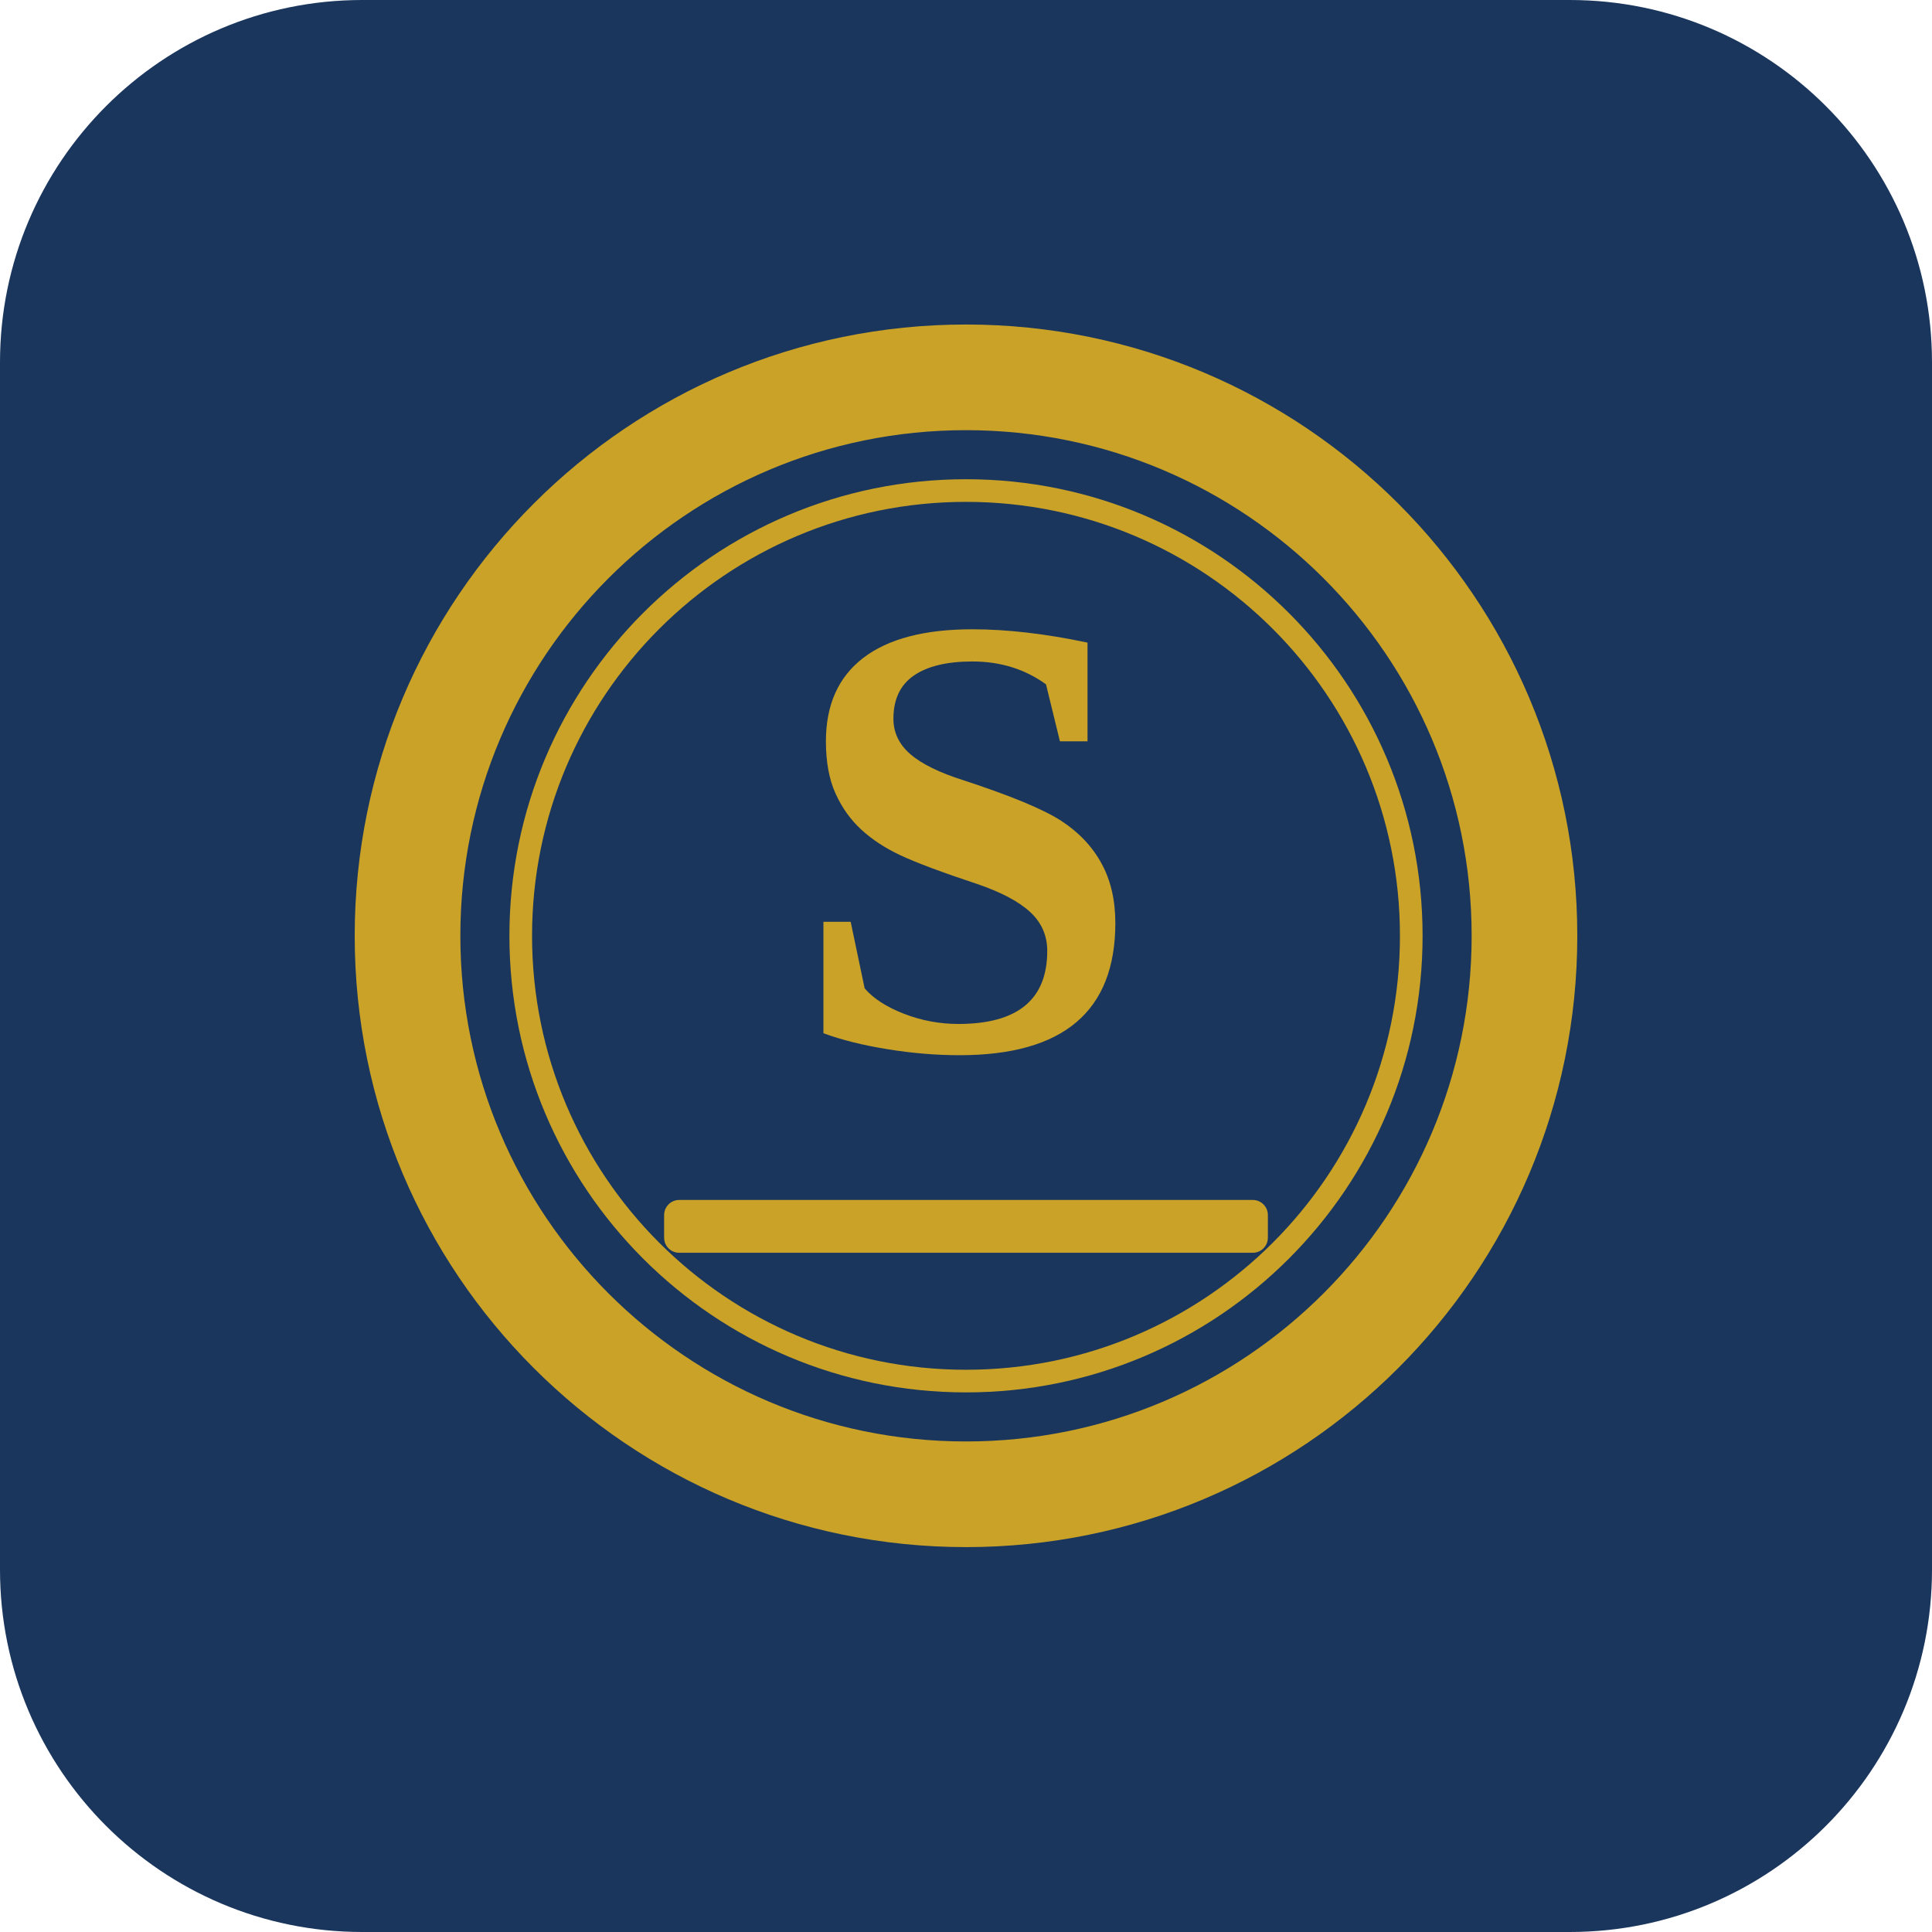
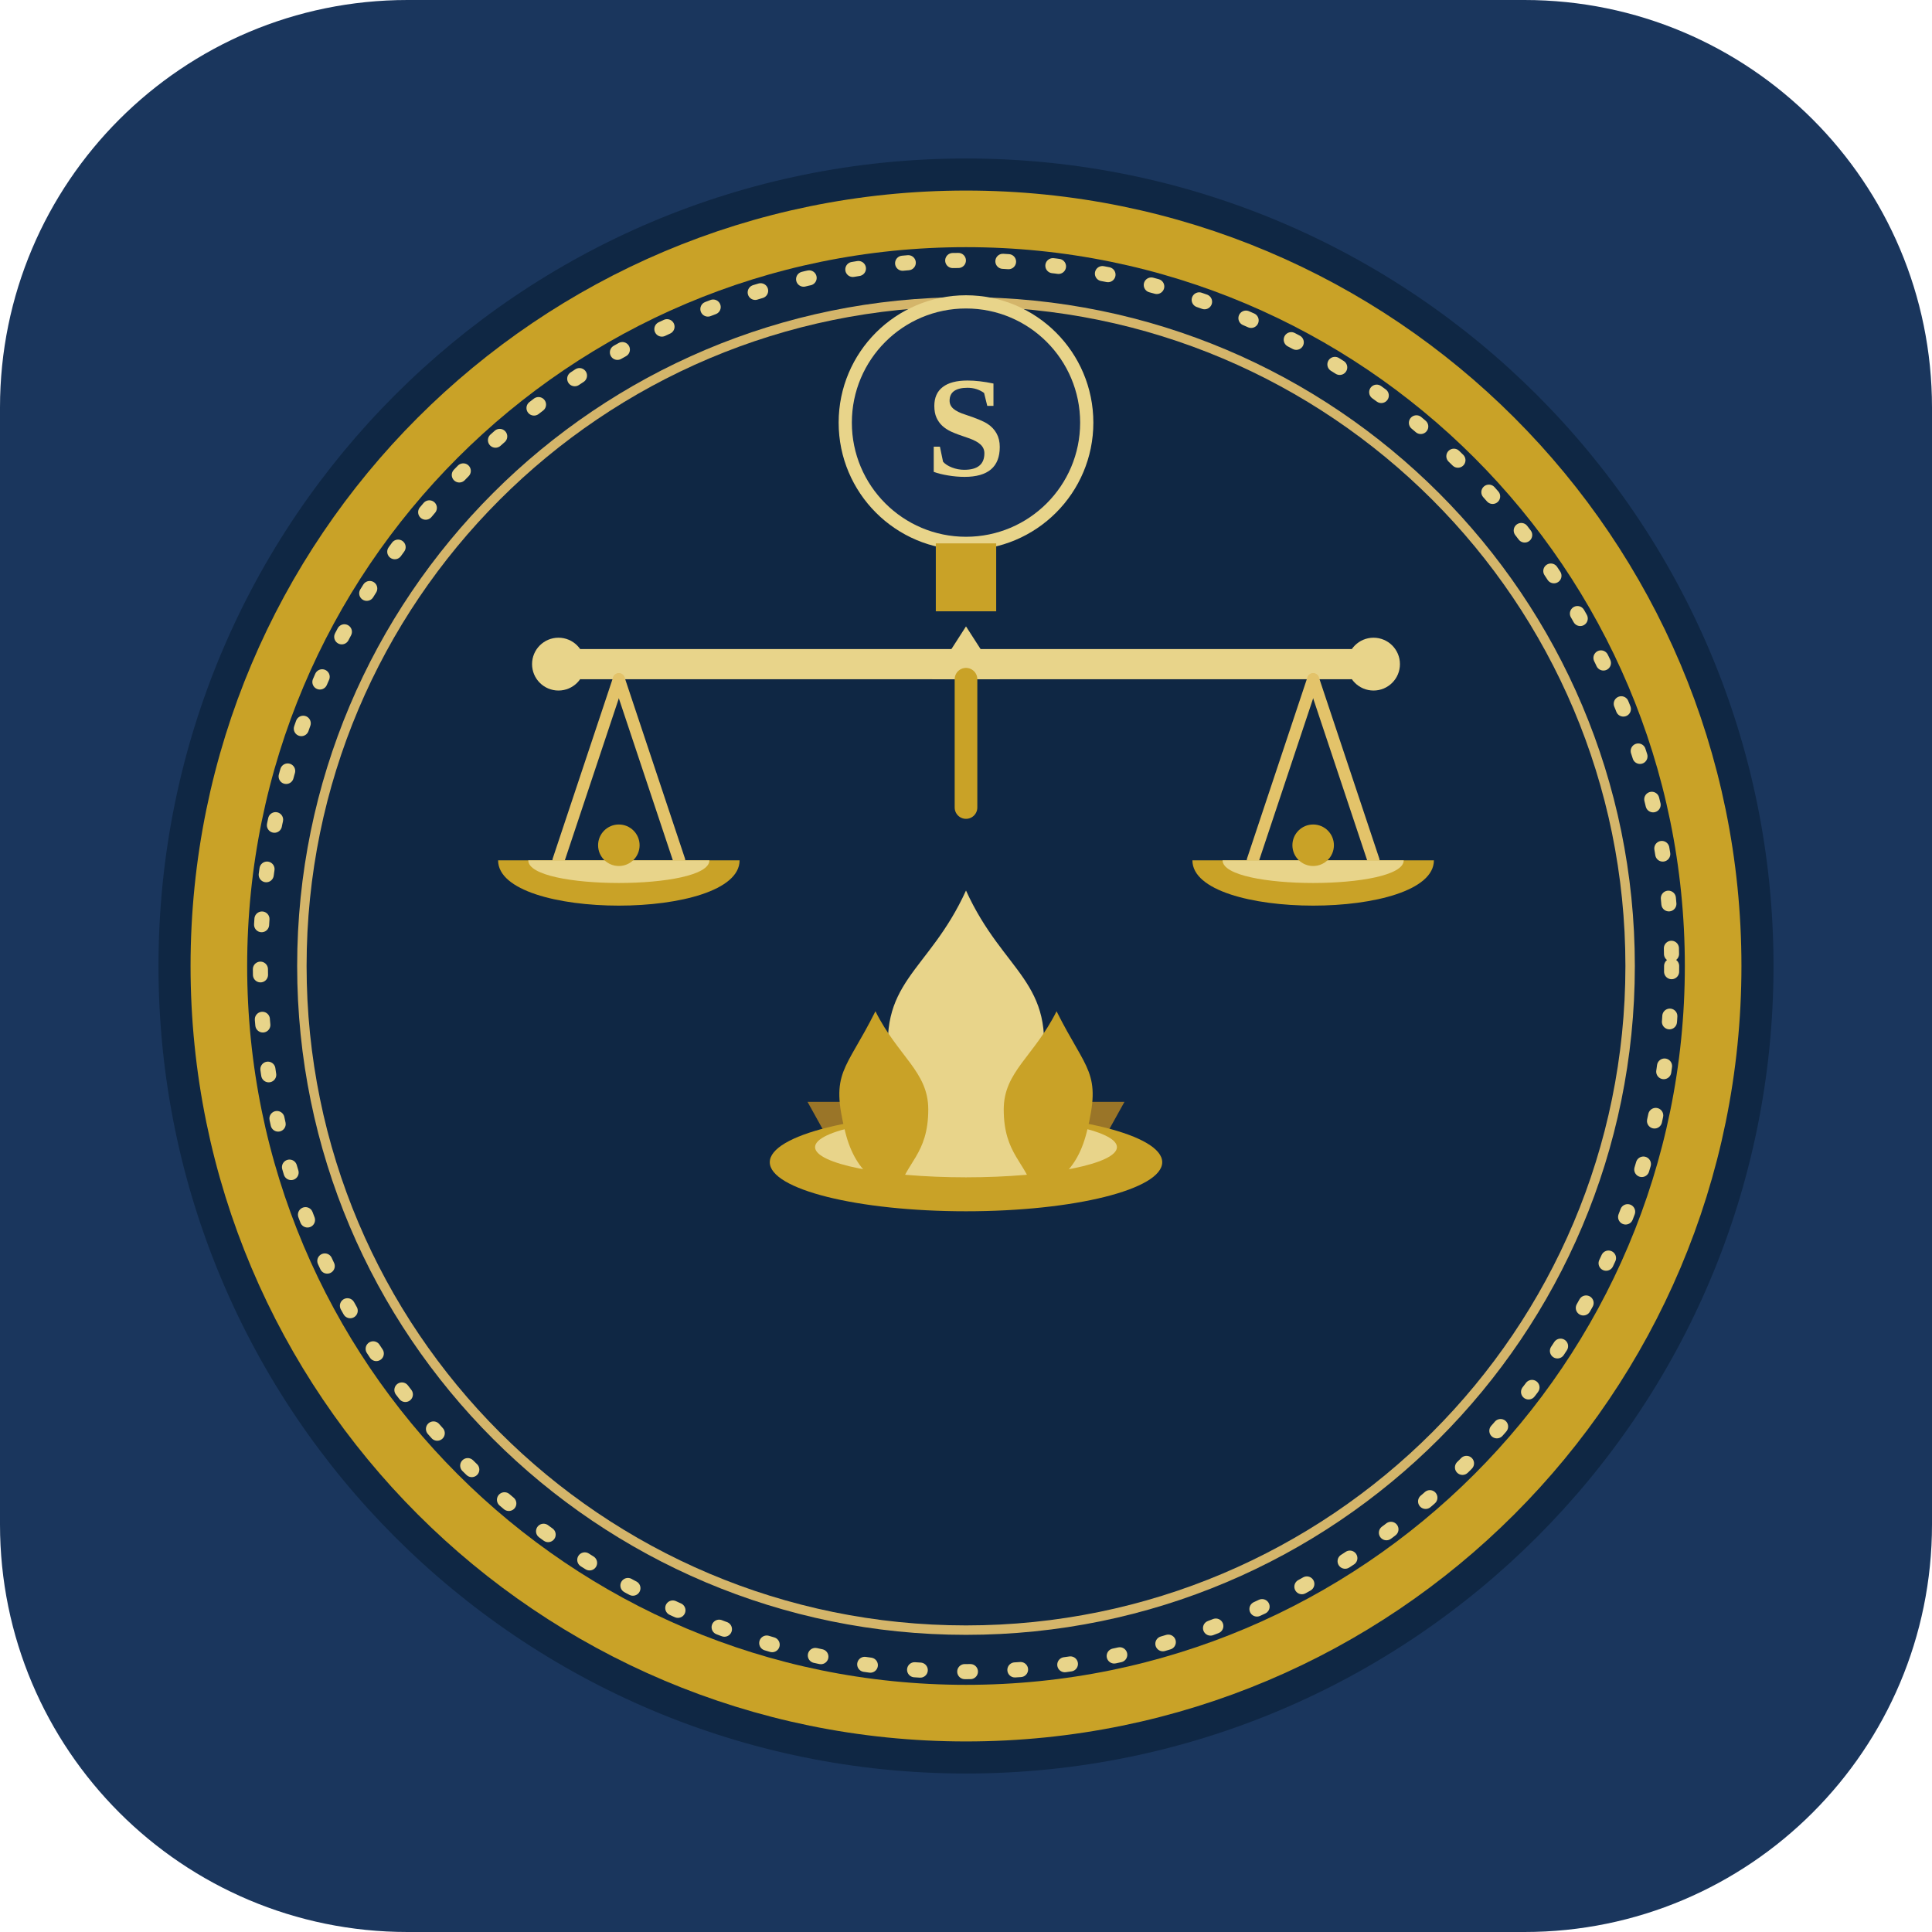
- <svg xmlns="http://www.w3.org/2000/svg" viewBox="0 0 512 512" role="img" aria-label="Shrija">
-   <rect width="512" height="512" rx="96" fill="#1a365d" />
-   <circle cx="256" cy="248" r="148" fill="none" stroke="#c9a227" stroke-width="28" />
-   <circle cx="256" cy="248" r="118" fill="none" stroke="#c9a227" stroke-width="6" />
-   <text x="256" y="278" text-anchor="middle" font-family="Georgia, 'Times New Roman', serif" font-size="168" font-weight="700" fill="#c9a227">S</text>
-   <rect x="176" y="318" width="160" height="14" rx="4" fill="#c9a227" />
+ <svg xmlns="http://www.w3.org/2000/svg" viewBox="0 0 512 512" role="img" aria-label="Shrija Hallmark Suite">
+   <rect width="512" height="512" rx="108" fill="#1a365d" />
+   <circle cx="256" cy="256" r="214" fill="#0f2744" />
+   <circle cx="256" cy="256" r="198" fill="none" stroke="#c9a227" stroke-width="15" />
+   <circle cx="256" cy="256" r="176" fill="none" stroke="#d4b56a" stroke-width="2.5" />
+   <circle cx="256" cy="256" r="187" fill="none" stroke="#e8d48a" stroke-width="4" stroke-dasharray="1.5 11.8" stroke-linecap="round" />
+   <circle cx="256" cy="112" r="32" fill="#163056" stroke="#e8d48a" stroke-width="3.5" />
+   <text x="256" y="126" text-anchor="middle" font-family="Georgia, 'Times New Roman', serif" font-size="38" font-weight="700" fill="#e8d48a">S</text>
+   <path d="M248 144h16v18h-16z" fill="#c9a227" />
+   <circle cx="148" cy="176" r="7" fill="#e8d48a" />
+   <circle cx="364" cy="176" r="7" fill="#e8d48a" />
+   <path d="M154 176h204" stroke="#e8d48a" stroke-width="8" stroke-linecap="round" />
+   <polygon points="256,166 247,180 265,180" fill="#e8d48a" />
+   <path d="M256 180v34" stroke="#c9a227" stroke-width="6" stroke-linecap="round" />
+   <path d="M164 180l-16 48" stroke="#e3c36a" stroke-width="3.2" stroke-linecap="round" />
+   <path d="M164 180l16 48" stroke="#e3c36a" stroke-width="3.2" stroke-linecap="round" />
+   <path d="M348 180l-16 48" stroke="#e3c36a" stroke-width="3.2" stroke-linecap="round" />
+   <path d="M348 180l16 48" stroke="#e3c36a" stroke-width="3.2" stroke-linecap="round" />
+   <path d="M132 228h64c0 16-64 16-64 0z" fill="#c9a227" />
+   <path d="M140 228h48c0 8-48 8-48 0z" fill="#e8d48a" />
+   <circle cx="164" cy="224" r="5.5" fill="#c9a227" />
+   <path d="M316 228h64c0 16-64 16-64 0z" fill="#c9a227" />
+   <path d="M324 228h48c0 8-48 8-48 0z" fill="#e8d48a" />
+   <circle cx="348" cy="224" r="5.5" fill="#c9a227" />
+   <path d="M214 292h84l-10 18h-64z" fill="#9a7528" />
+   <ellipse cx="256" cy="308" rx="52" ry="13" fill="#c9a227" />
+   <ellipse cx="256" cy="304" rx="40" ry="8" fill="#e8d48a" />
+   <path fill="#e8d48a" d="M256 236c-10 22-24 24-20 48 3 16 12 22 20 28 8-6 17-12 20-28 4-24-10-26-20-48z" />
+   <path fill="#c9a227" d="M232 268c-8 16-12 16-8 32 3 12 10 14 14 16 2-8 8-10 8-22 0-10-8-14-14-26z" />
+   <path fill="#c9a227" d="M280 268c8 16 12 16 8 32-3 12-10 14-14 16-2-8-8-10-8-22 0-10 8-14 14-26z" />
</svg>
